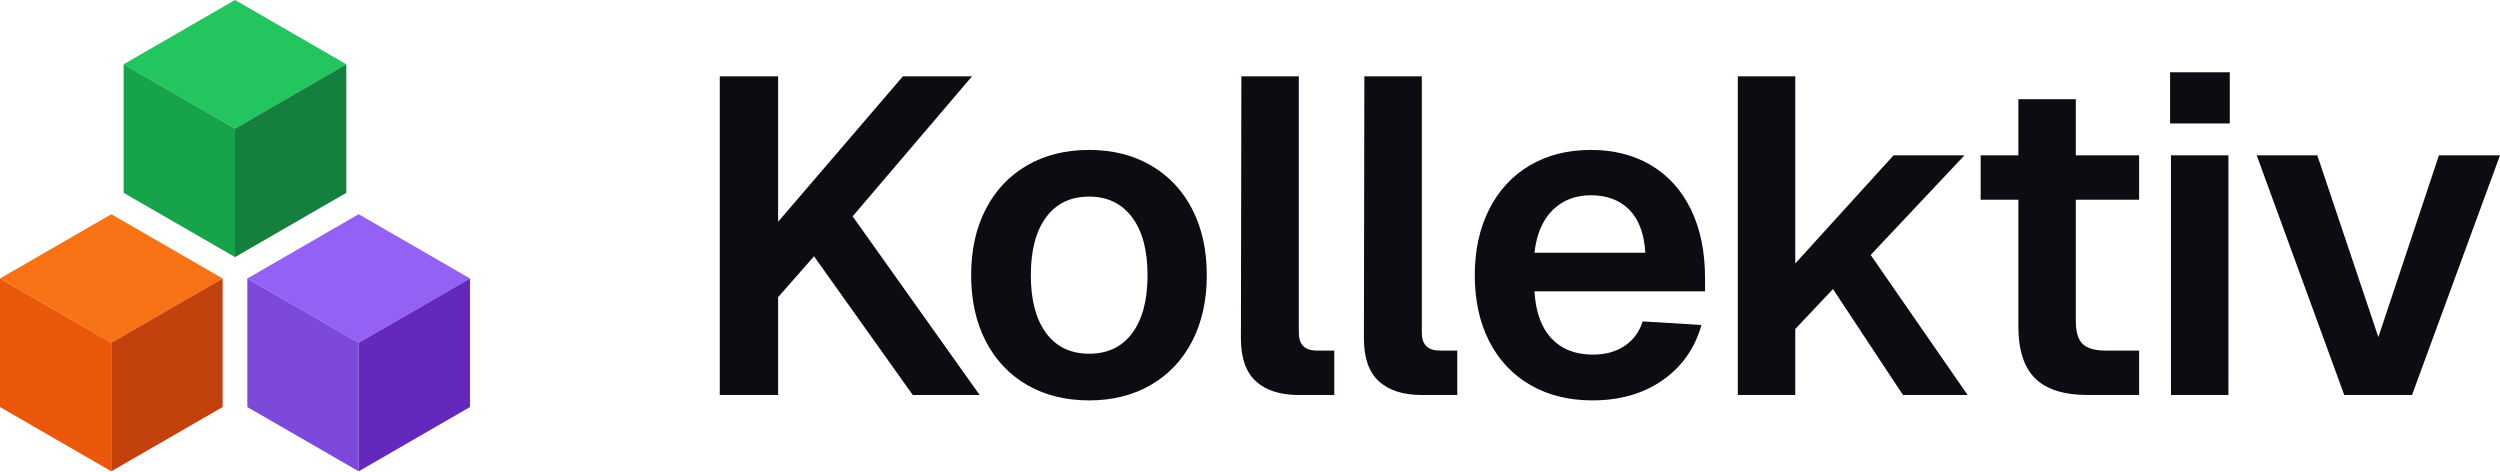
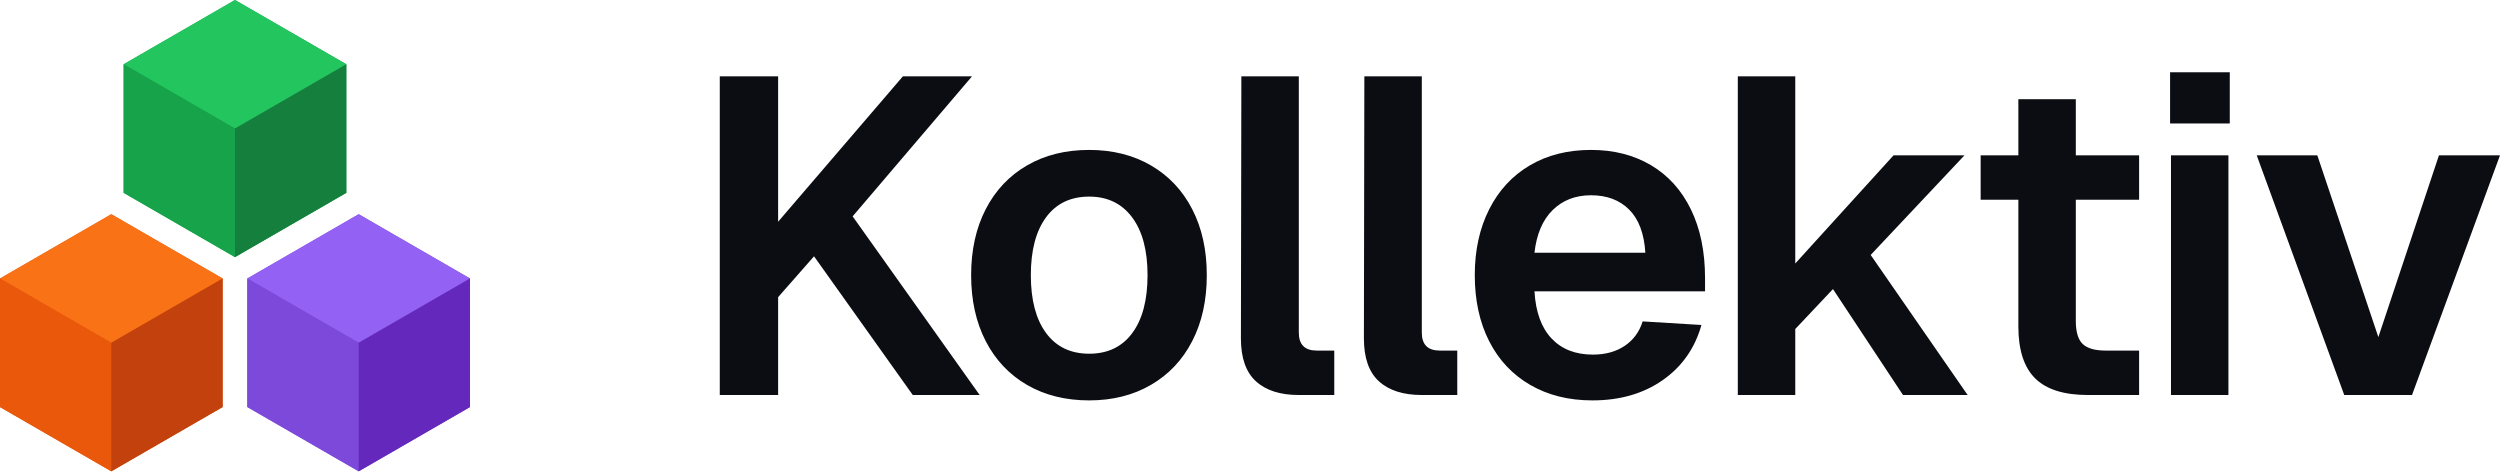
<svg xmlns="http://www.w3.org/2000/svg" viewBox="76.5 -880 5569.5 1050" role="img" aria-label="Kollektiv">
  <g transform="translate(0 -955) scale(50)">
+     <polygon points="12,1.5 16.961,4.364 16.961,10.092 12,12.956 7.039,10.092 7.039,4.364" fill="#16a34a" />
    <polygon points="12,1.5 16.961,4.364 12,7.228 7.039,4.364" fill="#22c55e" />
    <polygon points="7.039,4.364 12,7.228 12,12.956 7.039,10.092" fill="#16a34a" />
    <polygon points="12,7.228 16.961,4.364 16.961,10.092 12,12.956" fill="#15803d" />
+     <polygon points="6.489,11.044 11.45,13.908 11.45,19.636 6.489,22.5 1.529,19.636 1.529,13.908" fill="#ea580c" />
    <polygon points="6.489,11.044 11.45,13.908 6.489,16.772 1.529,13.908" fill="#f97316" />
    <polygon points="1.529,13.908 6.489,16.772 6.489,22.5 1.529,19.636" fill="#ea580c" />
    <polygon points="6.489,16.772 11.45,13.908 11.45,19.636 6.489,22.5" fill="#c2410c" />
+     <polygon points="17.511,11.044 22.471,13.908 22.471,19.636 17.511,22.5 12.55,19.636 12.55,13.908" fill="#7d49da" />
    <polygon points="17.511,11.044 22.471,13.908 17.511,16.772 12.55,13.908" fill="#9362f4" />
    <polygon points="12.55,13.908 17.511,16.772 17.511,22.5 12.55,19.636" fill="#7d49da" />
    <polygon points="17.511,16.772 22.471,13.908 22.471,19.636 17.511,22.5" fill="#6429bc" />
  </g>
  <path transform="translate(1600 0)" d="M80.0 -710.0H210.0V-386.0L488.0 -710.0H642.0L376.0 -398.0L659.0 0.0H510.0L290.0 -309.0L210.0 -218.0V0.0H80.0ZM640.0 -267.0Q640.0 -351.0 672.5 -414.0Q705.0 -477.0 764.5 -511.5Q824.0 -546.0 903.0 -546.0Q981.0 -546.0 1040.5 -511.5Q1100.0 -477.0 1132.5 -414.0Q1165.0 -351.0 1165.0 -267.0Q1165.0 -183.0 1132.5 -120.0Q1100.0 -57.0 1040.5 -22.5Q981.0 12.0 903.0 12.0Q824.0 12.0 764.5 -22.5Q705.0 -57.0 672.5 -120.0Q640.0 -183.0 640.0 -267.0ZM1033.0 -267.0Q1033.0 -350.0 998.5 -396.0Q964.0 -442.0 903.0 -442.0Q841.0 -442.0 807.0 -396.0Q773.0 -350.0 773.0 -267.0Q773.0 -184.0 807.0 -138.0Q841.0 -92.0 903.0 -92.0Q965.0 -92.0 999.0 -138.0Q1033.0 -184.0 1033.0 -267.0ZM1241.0 -126.0 1242.0 -710.0H1370.0V-139.0Q1370.0 -99.0 1410.0 -99.0H1449.0V0.0H1370.0Q1308.0 0.0 1274.5 -30.5Q1241.0 -61.0 1241.0 -126.0ZM1515.0 -126.0 1516.0 -710.0H1644.0V-139.0Q1644.0 -99.0 1684.0 -99.0H1723.0V0.0H1644.0Q1582.0 0.0 1548.5 -30.5Q1515.0 -61.0 1515.0 -126.0ZM1762.0 -267.0Q1762.0 -350.0 1794.0 -413.5Q1826.0 -477.0 1884.5 -511.5Q1943.0 -546.0 2021.0 -546.0Q2097.0 -546.0 2154.5 -512.0Q2212.0 -478.0 2243.5 -413.5Q2275.0 -349.0 2275.0 -260.0V-231.0H1895.0Q1899.0 -162.0 1933.0 -126.0Q1967.0 -90.0 2025.0 -90.0Q2067.0 -90.0 2096.0 -109.5Q2125.0 -129.0 2136.0 -164.0L2267.0 -156.0Q2245.0 -78.0 2180.5 -33.0Q2116.0 12.0 2024.0 12.0Q1945.0 12.0 1885.5 -22.5Q1826.0 -57.0 1794.0 -120.0Q1762.0 -183.0 1762.0 -267.0ZM2021.0 -445.0Q1969.0 -445.0 1935.5 -412.0Q1902.0 -379.0 1895.0 -317.0H2142.0Q2138.0 -381.0 2106.0 -413.0Q2074.0 -445.0 2021.0 -445.0ZM2348.0 -710.0H2476.0V-293.0L2695.0 -534.0H2853.0L2644.0 -312.0L2860.0 0.0H2716.0L2560.0 -236.0L2476.0 -147.0V0.0H2348.0ZM2973.0 -153.0V-435.0H2889.0V-534.0H2973.0V-659.0H3101.0V-534.0H3242.0V-435.0H3101.0V-165.0Q3101.0 -128.0 3116.5 -113.5Q3132.0 -99.0 3167.0 -99.0H3242.0V0.0H3128.0Q3048.0 0.0 3010.5 -37.0Q2973.0 -74.0 2973.0 -153.0ZM3313.0 -534.0H3441.0V0.0H3313.0ZM3311.0 -719.0H3444.0V-605.0H3311.0ZM3504.0 -534.0H3639.0L3775.0 -129.0L3910.0 -534.0H4046.0L3850.0 0.0H3699.0Z" fill="#0b0d12" />
</svg>
